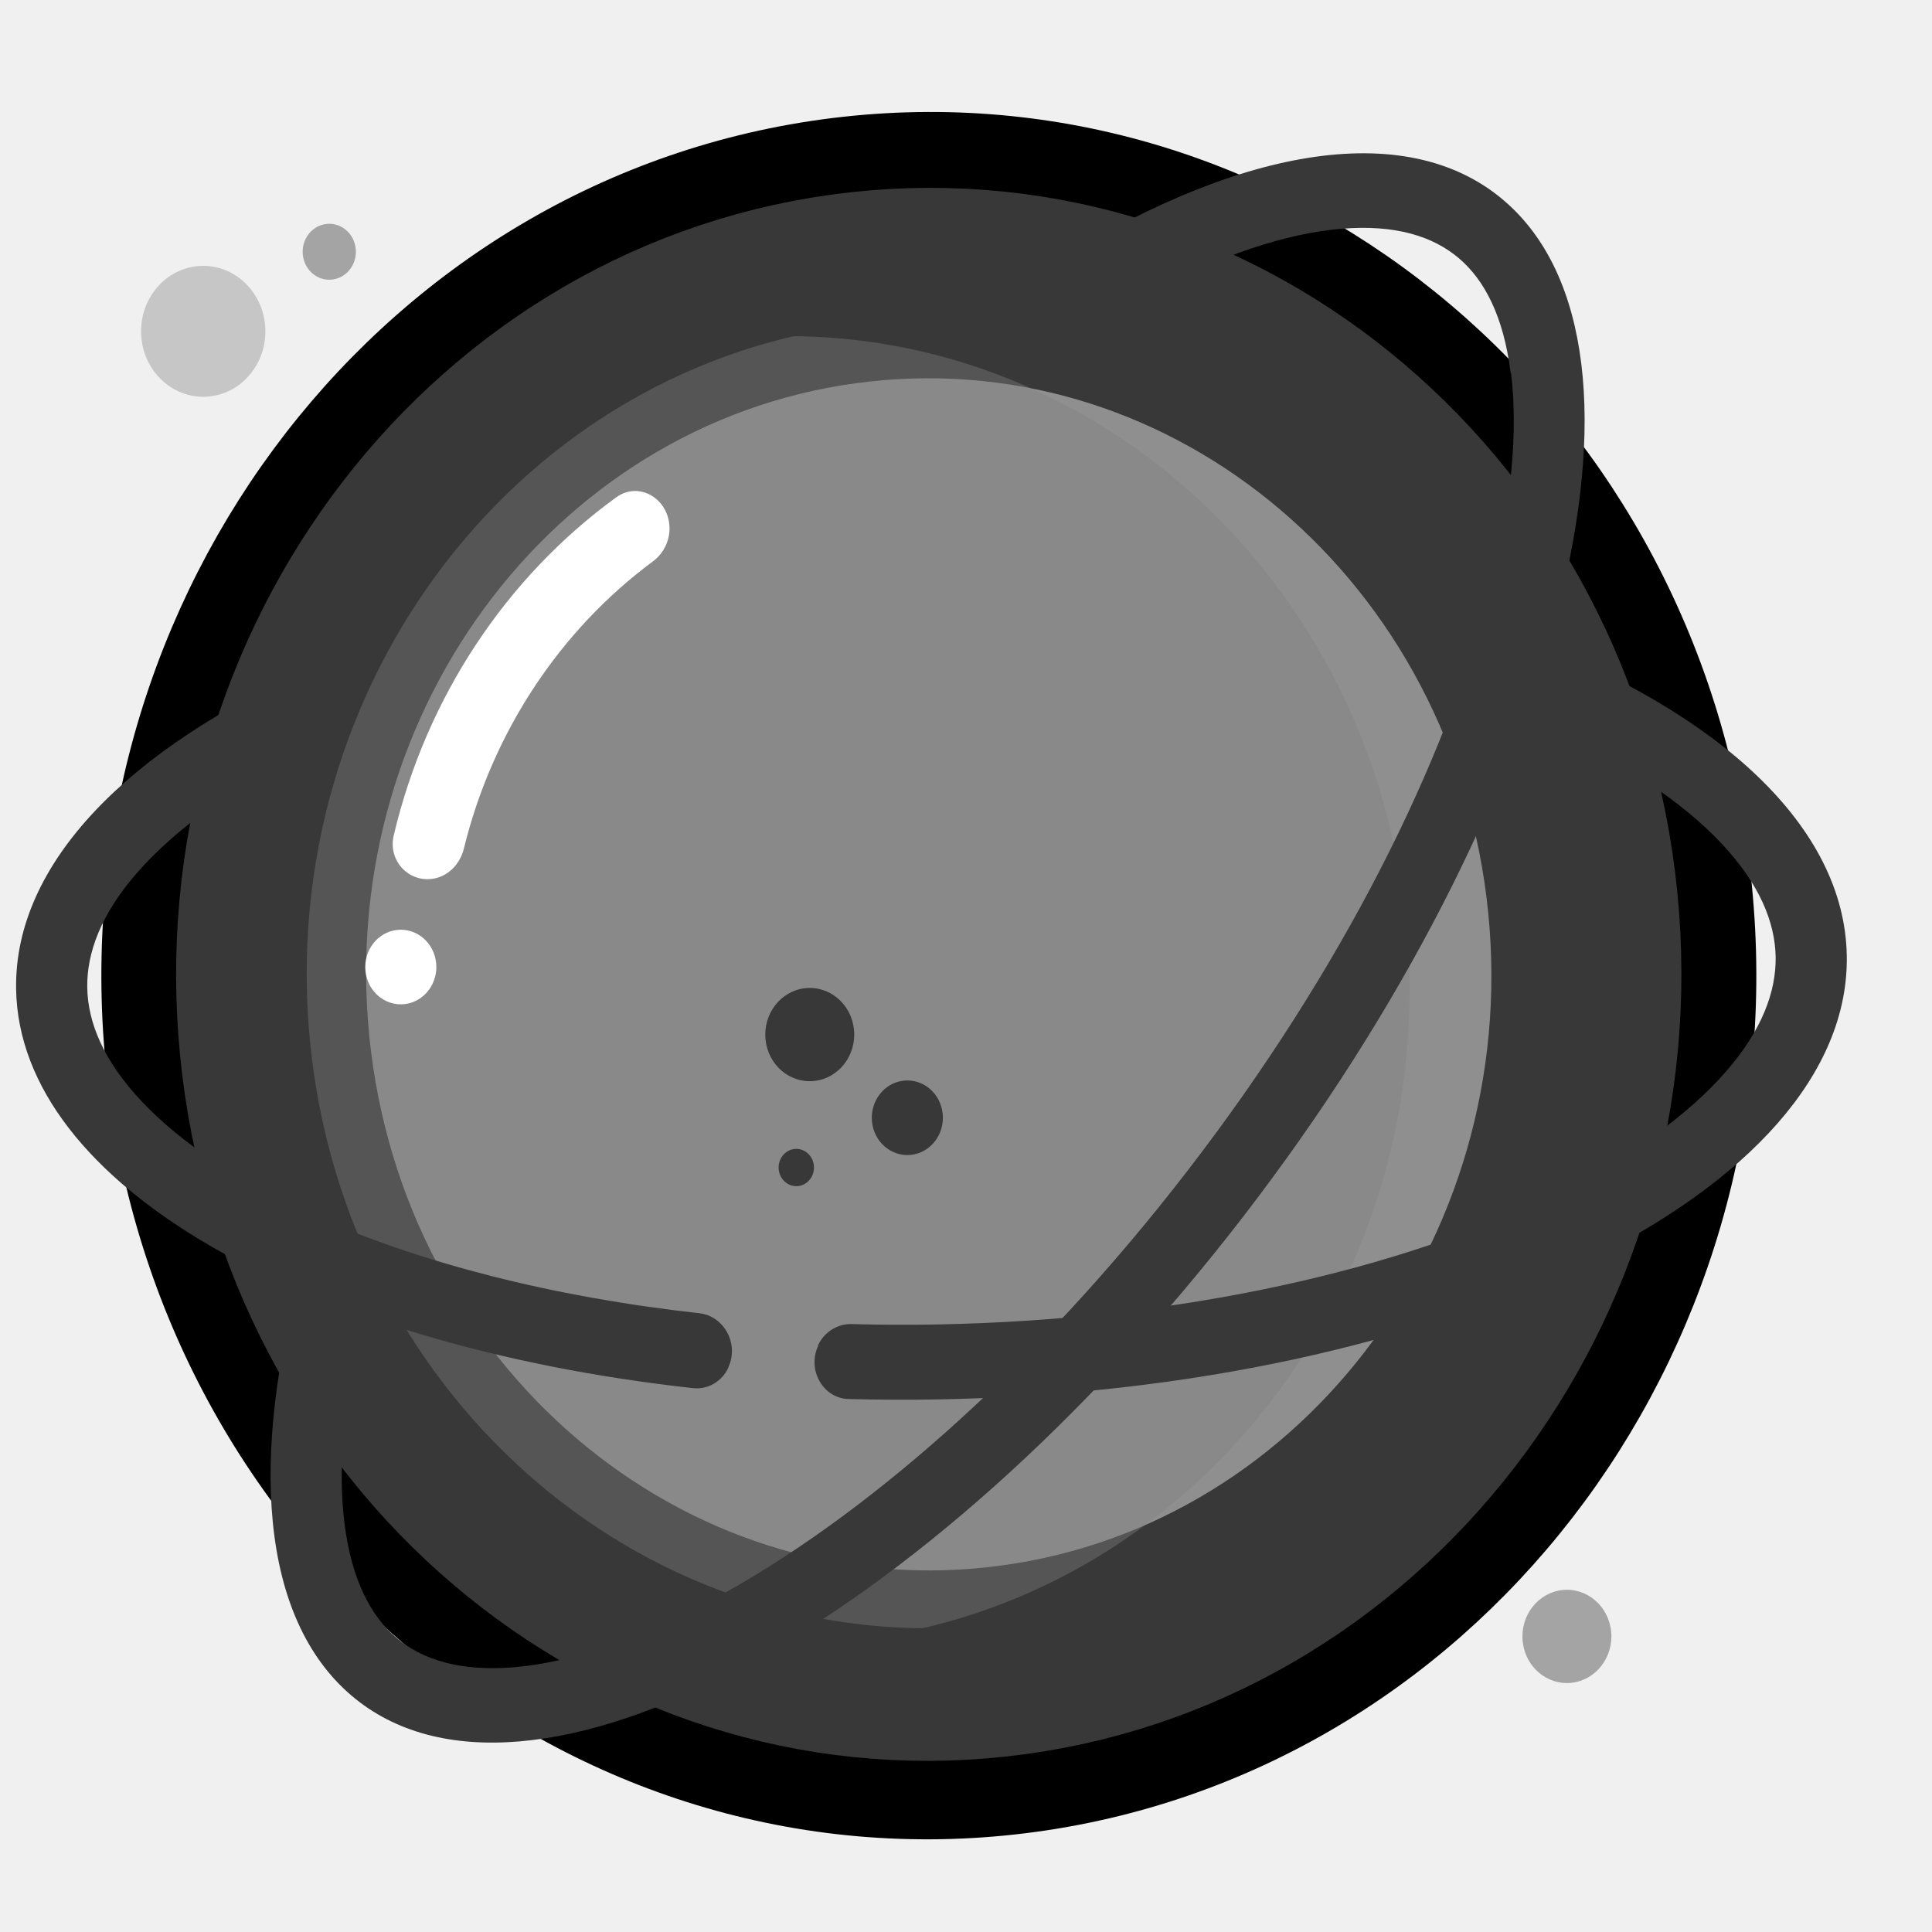
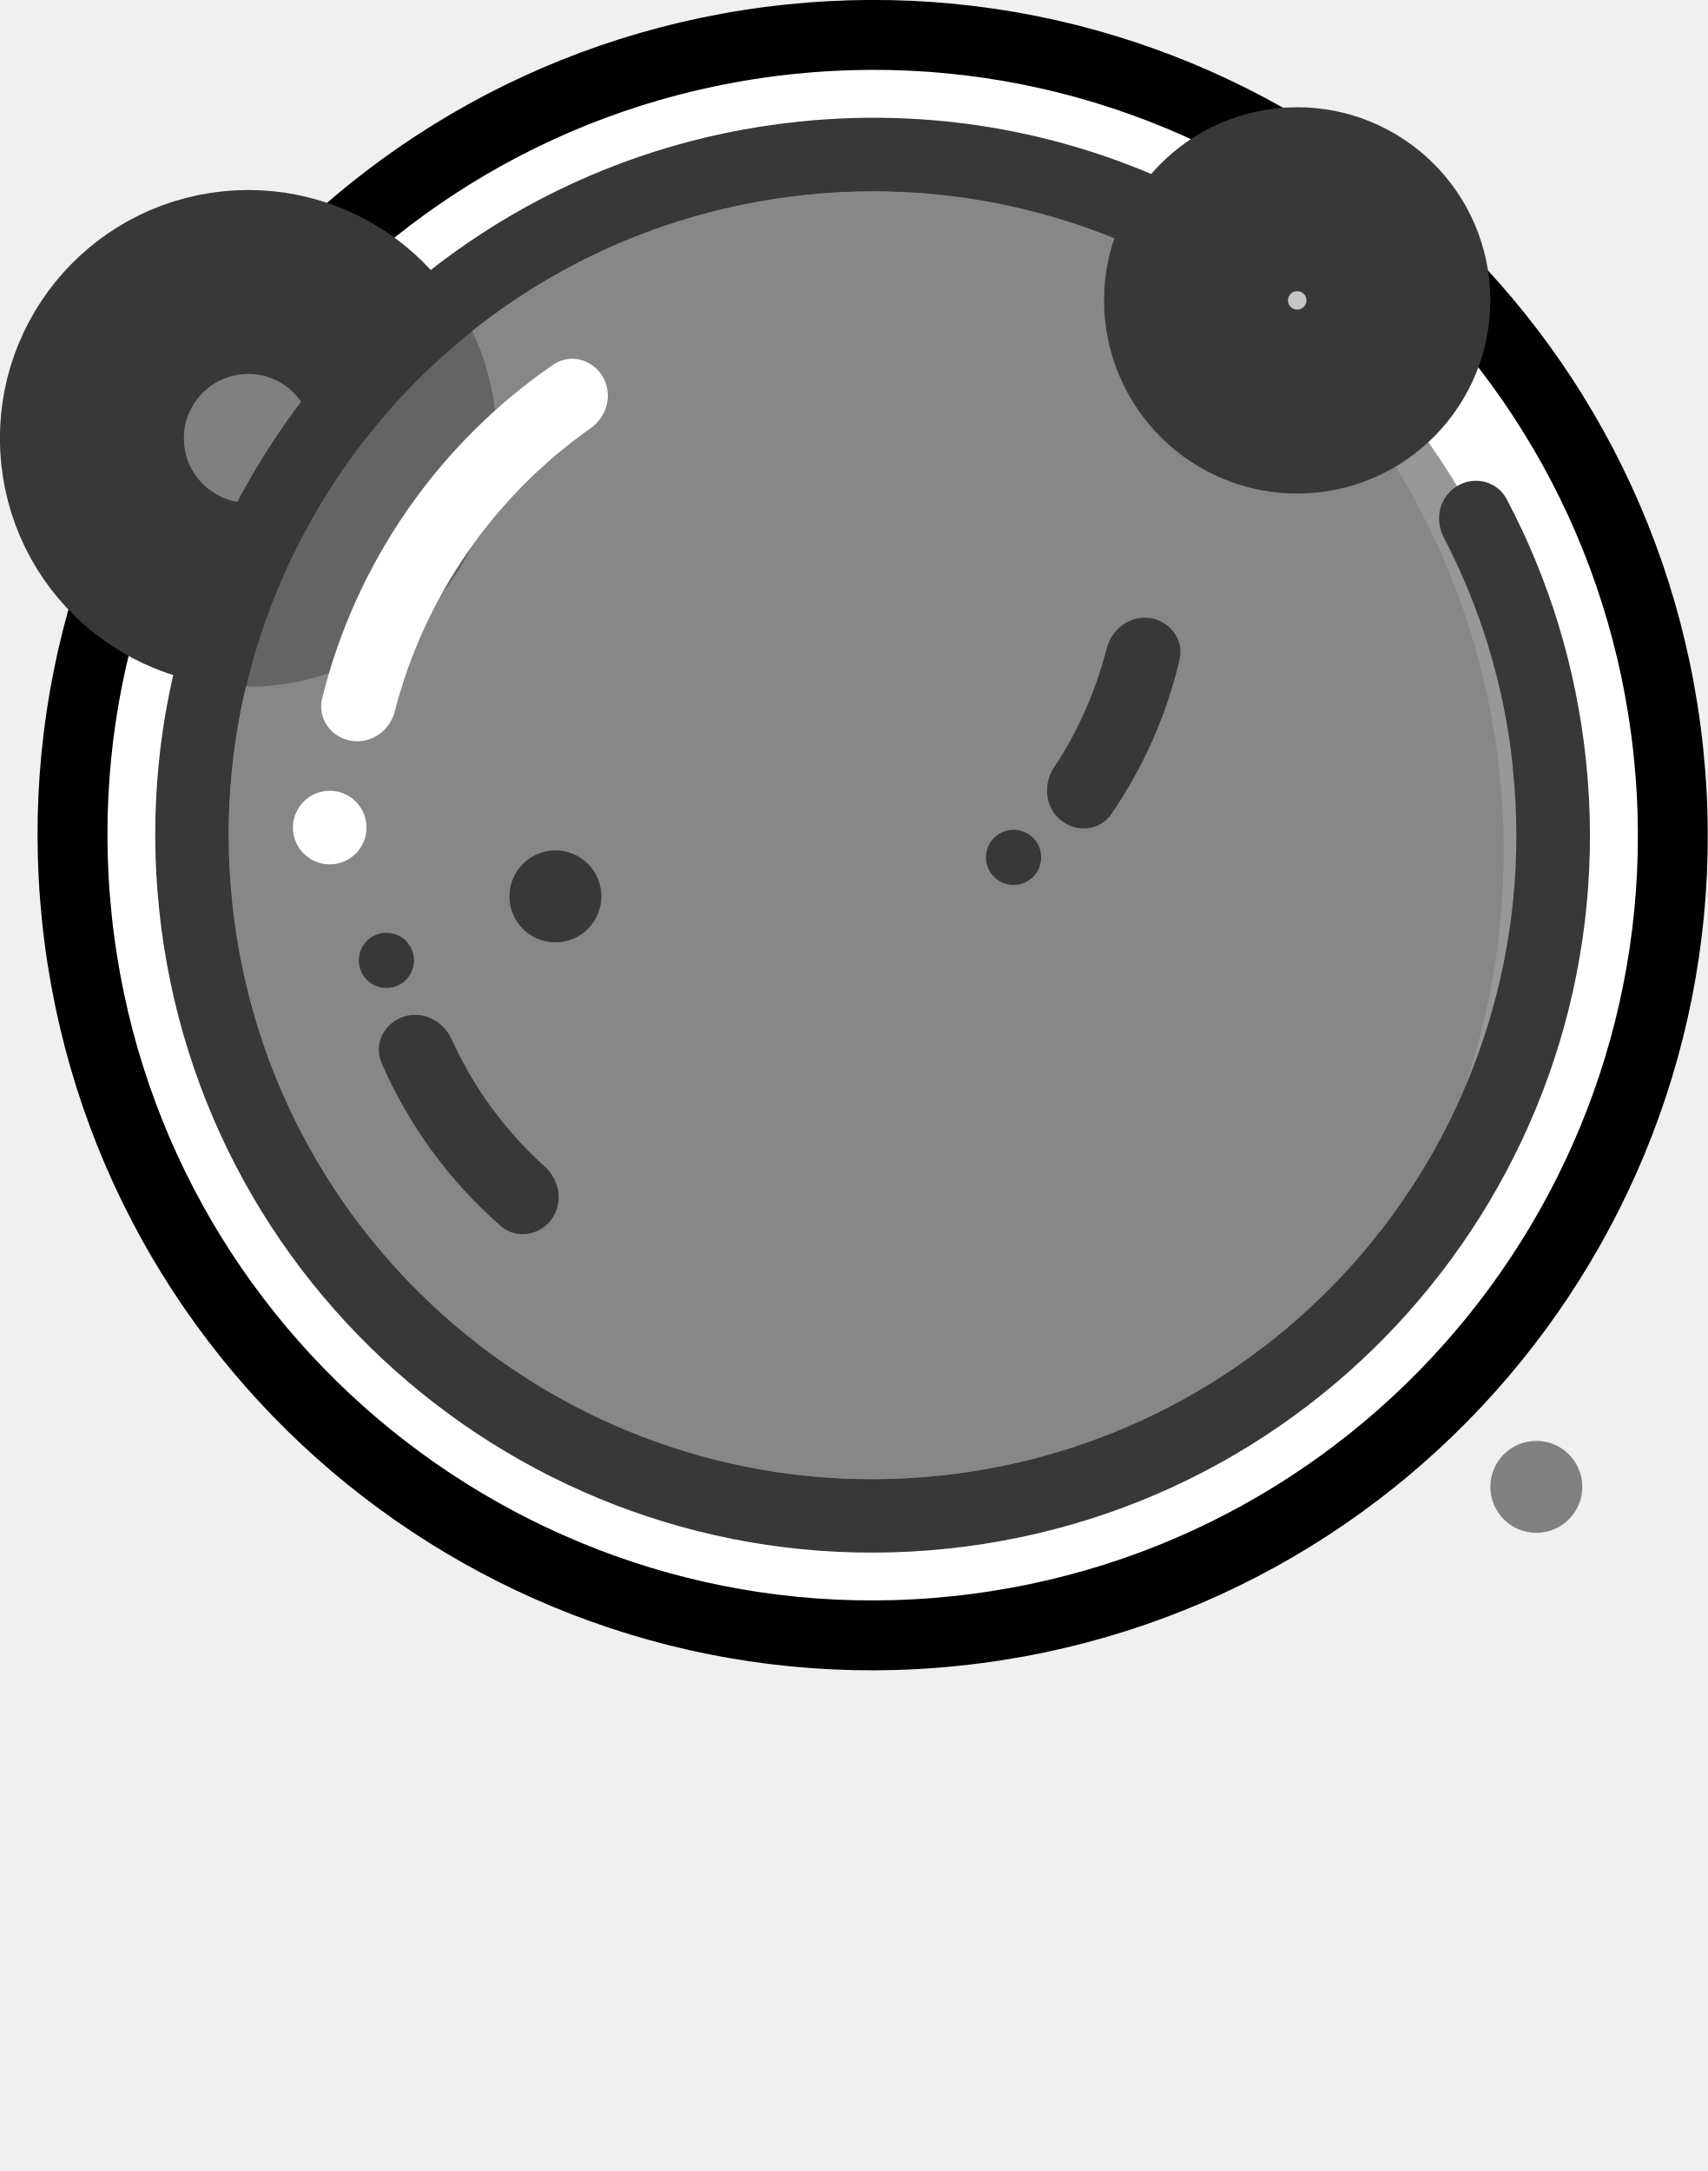
- <svg xmlns="http://www.w3.org/2000/svg" style="transform: translateY(4px) scale(0.96)" width="42.997mm" height="42.997mm" viewBox="0 0 12.899 12.899" version="1.1" id="svg2089">
+ <svg xmlns="http://www.w3.org/2000/svg" width="40.942mm" height="52.043mm" viewBox="0 4 12.283 15.613" version="1.1" id="svg2089">
  <defs id="defs2086">
    <mask id="mask0_849_2598" maskUnits="userSpaceOnUse" x="3" y="14" width="8" height="8">
      <circle cx="6.661" cy="17.961" r="3.5" transform="rotate(-6,6.66064,17.9606)" fill="#53b4ef" id="circle1207" />
    </mask>
    <mask id="path-11-inside-4_849_2598" fill="#ffffff">
      <path d="m 4.108,18.948 c -0.105,0.036 -0.161,0.15 -0.117,0.251 0.148,0.34 0.369,0.642 0.648,0.886 0.083,0.073 0.209,0.053 0.275,-0.035 C 4.98,19.961 4.961,19.836 4.878,19.762 4.663,19.568 4.49,19.332 4.371,19.068 4.325,18.968 4.212,18.912 4.108,18.948 Z" id="path1216" />
    </mask>
    <mask id="path-12-inside-5_849_2598" fill="#ffffff">
      <path d="M 7.684,17.879 C 7.77,17.949 7.897,17.936 7.959,17.845 8.133,17.591 8.259,17.307 8.329,17.007 8.355,16.9 8.279,16.797 8.17,16.78 8.061,16.764 7.96,16.839 7.933,16.946 7.874,17.176 7.778,17.395 7.647,17.592 7.586,17.684 7.598,17.81 7.684,17.879 Z" id="path1221" />
    </mask>
    <mask id="mask0_849_2598-5" maskUnits="userSpaceOnUse" x="3" y="14" width="8" height="8">
      <circle cx="6.661" cy="17.961" r="3.5" transform="rotate(-6,6.66064,17.9606)" fill="#53b4ef" id="circle1207-6" />
    </mask>
    <mask id="path-11-inside-4_849_2598-2" fill="#ffffff">
      <path d="m 4.108,18.948 c -0.105,0.036 -0.161,0.15 -0.117,0.251 0.148,0.34 0.369,0.642 0.648,0.886 0.083,0.073 0.209,0.053 0.275,-0.035 C 4.98,19.961 4.961,19.836 4.878,19.762 4.663,19.568 4.49,19.332 4.371,19.068 4.325,18.968 4.212,18.912 4.108,18.948 Z" id="path1216-9" />
    </mask>
    <mask id="path-12-inside-5_849_2598-1" fill="#ffffff">
      <path d="M 7.684,17.879 C 7.77,17.949 7.897,17.936 7.959,17.845 8.133,17.591 8.259,17.307 8.329,17.007 8.355,16.9 8.279,16.797 8.17,16.78 8.061,16.764 7.96,16.839 7.933,16.946 7.874,17.176 7.778,17.395 7.647,17.592 7.586,17.684 7.598,17.81 7.684,17.879 Z" id="path1221-2" />
    </mask>
-     <mask id="mask1_849_2598" maskUnits="userSpaceOnUse" x="18" y="8" width="15" height="15">
-       <circle cx="25.742" cy="15.955" r="7" transform="rotate(-6,25.7422,15.9551)" fill="#b341ff" id="circle1248" />
-     </mask>
  </defs>
-   <g id="layer1" transform="translate(-50.75674,-29.7158)">
+   <g id="layer1" transform="translate(-50.93013,-26.15892)">
    <g style="mix-blend-mode:luminosity" id="g1242" transform="matrix(1.322917,0,0,1.322917,48.39493,12.40512)">
+       <circle cx="4.747" cy="18.558" transform="rotate(-6)" fill="#ffffff" fill-opacity="0.3" id="circle1184" style="display:inline;fill:#ffffff;fill-opacity:1;stroke:currentColor;stroke-width:0.38;stroke-linecap:butt;stroke-miterlimit:4;stroke-dasharray:none;stroke-dashoffset:4;stroke-opacity:1;paint-order:normal" r="4.35" />
      <mask id="path-2-inside-1_849_2598" fill="#ffffff">
        <path d="m 7.076,13.379 c 0.01,-0.11 -0.071,-0.208 -0.182,-0.213 -1.133,-0.055 -2.25,0.293 -3.151,0.983 -0.088,0.067 -0.099,0.194 -0.028,0.279 0.071,0.085 0.197,0.096 0.285,0.029 0.819,-0.622 1.831,-0.938 2.859,-0.891 0.11,0.005 0.208,-0.076 0.218,-0.186 z" id="path1186" />
      </mask>
      <mask id="path-3-inside-2_849_2598" fill="#ffffff">
        <path d="m 2.011,17.02 c -0.112,-0.022 -0.221,0.05 -0.239,0.162 -0.114,0.714 -0.07,1.445 0.13,2.141 0.2,0.697 0.549,1.34 1.024,1.885 0.075,0.086 0.206,0.089 0.289,0.011 C 3.297,21.142 3.3,21.012 3.226,20.925 2.797,20.428 2.48,19.843 2.299,19.21 2.117,18.578 2.076,17.913 2.177,17.265 2.194,17.152 2.123,17.043 2.011,17.02 Z" id="path1191" />
      </mask>
      <mask id="path-4-inside-3_849_2598" fill="#ffffff">
        <path d="m 8.305,13.665 c 0.04,-0.103 -0.012,-0.219 -0.117,-0.255 -0.148,-0.05 -0.298,-0.092 -0.45,-0.127 -0.108,-0.025 -0.212,0.047 -0.233,0.156 -0.02,0.109 0.051,0.213 0.159,0.238 0.128,0.03 0.255,0.066 0.38,0.107 0.105,0.035 0.22,-0.016 0.26,-0.119 z" id="path1196" />
      </mask>
+       <ellipse cx="6.661" cy="17.961" transform="rotate(-6,6.66072,17.9606)" fill="#1a8cd0" id="circle1201" style="opacity:1;fill:#7599ea;fill-opacity:1" rx="3.7" ry="3.7" />
+       <circle cx="3.266" cy="15.803" r="0.85" transform="rotate(-6,3.26631,15.8035)" fill="#faaf78" stroke="#332d57" strokeWidth="0.4" id="circle1203" style="display:inline;fill:#8b67e5;fill-opacity:1;stroke:#37383a;stroke-opacity:1" />
+       <path fill-rule="evenodd" clip-rule="evenodd" d="m 10.141,17.595 c 0.202,1.923 -1.193,3.645 -3.115,3.847 -1.922,0.202 -3.645,-1.192 -3.847,-3.115 -0.202,-1.922 1.193,-3.645 3.115,-3.847 0.722,-0.076 1.416,0.073 2.012,0.391 0.084,0.045 0.189,0.03 0.254,-0.04 C 8.646,14.738 8.626,14.589 8.515,14.529 7.846,14.167 7.066,13.996 6.253,14.082 c -2.142,0.225 -3.696,2.144 -3.471,4.286 0.225,2.142 2.144,3.696 4.286,3.471 2.142,-0.225 3.696,-2.144 3.471,-4.286 -0.054,-0.512 -0.204,-0.99 -0.431,-1.419 -0.063,-0.119 -0.223,-0.134 -0.314,-0.035 -0.06,0.065 -0.07,0.162 -0.029,0.241 0.198,0.38 0.33,0.802 0.377,1.254 z" fill="#332d57" id="path1205" style="fill:#37383a;fill-opacity:1" />
      <mask id="mask9801" maskUnits="userSpaceOnUse" x="3" y="14" width="8" height="8">
        <circle cx="6.661" cy="17.961" r="3.5" transform="rotate(-6,6.66064,17.9606)" fill="#53b4ef" id="circle9799" />
      </mask>
+       <g mask="url(#mask0_849_2598-5)" id="g1212" style="display:inline">
+         <circle cx="4.172" cy="18.582" transform="rotate(-6)" fill="#53B4EF" id="circle1210" style="fill:#5380e5;fill-opacity:0.996;stroke-width:0.964" r="4" />
+       </g>
+       <path fill-rule="evenodd" clip-rule="evenodd" d="M 5.22,15.55 C 5.204,15.403 5.044,15.32 4.922,15.404 4.302,15.831 3.851,16.476 3.668,17.216 3.636,17.346 3.747,17.463 3.88,17.449 3.969,17.439 4.041,17.373 4.063,17.286 4.224,16.661 4.605,16.116 5.126,15.749 5.191,15.704 5.228,15.628 5.22,15.55 Z" fill="#ffffff" id="path1214" style="display:inline" />
      <mask id="mask9808" fill="#ffffff">
        <path d="m 4.108,18.948 c -0.105,0.036 -0.161,0.15 -0.117,0.251 0.148,0.34 0.369,0.642 0.648,0.886 0.083,0.073 0.209,0.053 0.275,-0.035 C 4.98,19.961 4.961,19.836 4.878,19.762 4.663,19.568 4.49,19.332 4.371,19.068 4.325,18.968 4.212,18.912 4.108,18.948 Z" id="path9806" />
      </mask>
+       <path d="m 4.108,18.948 c -0.105,0.036 -0.161,0.15 -0.117,0.251 0.148,0.34 0.369,0.642 0.648,0.886 0.083,0.073 0.209,0.053 0.275,-0.035 C 4.98,19.961 4.961,19.836 4.878,19.762 4.663,19.568 4.49,19.332 4.371,19.068 4.325,18.968 4.212,18.912 4.108,18.948 Z" stroke="#332d57" strokeWidth="0.8" mask="url(#path-11-inside-4_849_2598-2)" id="path1219" style="display:inline;stroke:#37383a;stroke-opacity:1" />
      <mask id="mask9813" fill="#ffffff">
        <path d="M 7.684,17.879 C 7.77,17.949 7.897,17.936 7.959,17.845 8.133,17.591 8.259,17.307 8.329,17.007 8.355,16.9 8.279,16.797 8.17,16.78 8.061,16.764 7.96,16.839 7.933,16.946 7.874,17.176 7.778,17.395 7.647,17.592 7.586,17.684 7.598,17.81 7.684,17.879 Z" id="path9811" />
      </mask>
-       <ellipse cx="4.845" cy="18.588" transform="matrix(0.9939731,-0.1096246,0.09966435,0.9950211,0,0)" fill="#B341FF" fill-opacity="0.3" id="circle1244" style="opacity:1;stroke:currentColor;stroke-width:0.425;stroke-miterlimit:4;stroke-dasharray:none;stroke-opacity:1;fill: #fff;fill-opacity: 1;" ry="4.325" rx="4.14" />
-       <ellipse cx="4.848" cy="18.582" transform="matrix(0.9939547,-0.109791,0.09951291,0.9950363,0,0)" fill="#8C12DC" stroke="#332D57" strokeWidth="0.383" id="circle1246" style="fill:#997ae8;fill-opacity:1;stroke:#37383a;stroke-opacity:1" rx="3.459" ry="3.632" />
-       <g mask="url(#mask1_849_2598)" id="g1253" transform="matrix(0.4672221,0,0,0.4910247,-5.358932,10.12353)">
-         <circle cx="24.151" cy="16.122" transform="rotate(-6,24.1509,16.1223)" fill="#b341ff" id="circle1251" style="fill:#8b67e5;fill-opacity:1" r="7" />
-       </g>
-       <path fill-rule="evenodd" clip-rule="evenodd" d="m 5.304,15.593 c -0.014,-0.144 -0.164,-0.226 -0.278,-0.144 -0.579,0.42 -1,1.053 -1.171,1.779 -0.03,0.128 0.073,0.242 0.198,0.228 0.083,-0.009 0.15,-0.074 0.171,-0.16 0.15,-0.613 0.506,-1.148 0.993,-1.509 0.06,-0.044 0.095,-0.119 0.087,-0.195 z m 1.667,5.393 -0.002,2.46e-4 0.005,-4.97e-4 z" fill="#ffffff" id="path1255" style="stroke-width:0" />
-       <ellipse cx="2.09" cy="18.239" transform="matrix(0.9939547,-0.109791,0.09951291,0.9950363,0,0)" fill="#ffffff" id="circle1257" style="stroke-width:0" rx="0.187" ry="0.196" />
-       <path fill-rule="evenodd" clip-rule="evenodd" d="M 9.727,14.796 C 9.69,14.498 9.589,14.307 9.455,14.193 9.32,14.078 9.121,14.014 8.836,14.038 c -0.288,0.024 -0.64,0.139 -1.037,0.352 -0.103,0.055 -0.209,0.117 -0.315,0.185 -0.039,0.024 -0.086,0.032 -0.13,0.023 -0.159,-0.036 -0.214,-0.263 -0.075,-0.351 0.989,-0.629 1.891,-0.802 2.411,-0.359 0.917,0.78 0.304,3.172 -1.369,5.343 -1.673,2.171 -3.772,3.298 -4.688,2.518 -0.479,-0.408 -0.54,-1.256 -0.25,-2.283 0.047,-0.165 0.271,-0.163 0.343,-0.008 0.02,0.043 0.024,0.091 0.011,0.136 -0.01,0.036 -0.02,0.072 -0.029,0.108 -0.116,0.452 -0.149,0.838 -0.112,1.139 0.037,0.298 0.138,0.489 0.273,0.604 0.134,0.114 0.333,0.179 0.619,0.155 0.288,-0.024 0.64,-0.139 1.037,-0.352 0.792,-0.425 1.696,-1.21 2.507,-2.263 0.811,-1.053 1.354,-2.145 1.585,-3.048 0.116,-0.452 0.149,-0.838 0.112,-1.139 z" fill="#332D57" id="path1259" style="fill:#37383a;fill-opacity:1;stroke:#bbc3cf;stroke-width:0;stroke-miterlimit:4;stroke-dasharray:none;stroke-opacity:1" />
-       <path fill-rule="evenodd" clip-rule="evenodd" d="m 5.614,20.026 c -0.034,0.072 -0.107,0.115 -0.184,0.107 -2.036,-0.225 -3.543,-1.067 -3.56,-2.098 -0.011,-0.662 0.594,-1.268 1.564,-1.697 0.149,-0.066 0.29,0.111 0.227,0.267 -0.018,0.045 -0.053,0.082 -0.096,0.101 -0.053,0.024 -0.104,0.047 -0.154,0.072 -0.404,0.197 -0.706,0.419 -0.902,0.642 -0.194,0.221 -0.268,0.426 -0.265,0.607 0.003,0.182 0.084,0.383 0.285,0.597 0.203,0.216 0.513,0.426 0.923,0.608 0.543,0.241 1.232,0.421 2.01,0.507 0.13,0.015 0.21,0.161 0.152,0.285 z m 0.472,-0.119 c 0.033,-0.07 0.102,-0.113 0.176,-0.111 0.148,0.004 0.298,0.005 0.451,0.002 1.289,-0.024 2.434,-0.289 3.24,-0.683 0.404,-0.197 0.706,-0.419 0.902,-0.642 0.194,-0.221 0.268,-0.426 0.265,-0.607 -0.003,-0.182 -0.084,-0.383 -0.285,-0.597 -0.203,-0.216 -0.513,-0.426 -0.923,-0.608 -0.046,-0.021 -0.093,-0.04 -0.14,-0.06 -0.076,-0.031 -0.137,-0.091 -0.173,-0.167 -0.063,-0.135 0.055,-0.297 0.19,-0.246 1.033,0.393 1.694,0.991 1.705,1.672 0.021,1.239 -2.117,2.283 -4.774,2.332 -0.16,0.003 -0.318,0.002 -0.474,-0.002 -0.135,-0.004 -0.219,-0.154 -0.159,-0.281 z" fill="#332D57" id="path1261" style="fill:#37383a;fill-opacity:1;stroke:#bbc3cf;stroke-width:0;stroke-miterlimit:4;stroke-dasharray:none;stroke-opacity:1" />
-       <ellipse cx="1.389" cy="14.803" transform="matrix(0.9939547,-0.109791,0.09951291,0.9950363,0,0)" fill="#F7931B" id="circle1263" style="fill:#fbc82b;fill-opacity:1;stroke-width:0" rx="0.327" ry="0.344" />
-       <ellipse cx="2.09" cy="14.46" transform="matrix(0.9939547,-0.109791,0.09951291,0.9950363,0,0)" fill="#FECD64" id="circle1265" style="fill:#f7931b;fill-opacity:1;stroke-width:0" rx="0.14" ry="0.147" />
-       <ellipse cx="7.84" cy="22.41" transform="matrix(0.9939547,-0.109791,0.09951291,0.9950363,0,0)" fill="#f7931b" id="circle1267" style="stroke-width:0" rx="0.234" ry="0.245" />
-       <ellipse cx="-19.319" cy="4.661" transform="matrix(-0.0995129,-0.9950363,0.9939547,-0.109791,0,0)" fill="#332D57" id="circle1273" style="fill:#37383a;fill-opacity:1;stroke-width:0" rx="0.196" ry="0.187" />
-       <ellipse cx="-18.828" cy="4.194" transform="matrix(-0.0995129,-0.9950363,0.9939547,-0.109791,0,0)" fill="#332D57" id="circle1275" style="fill:#37383a;fill-opacity:1;stroke-width:0" rx="0.245" ry="0.234" />
-       <ellipse cx="-19.515" cy="4.054" transform="matrix(-0.0995129,-0.9950363,0.9939547,-0.109791,0,0)" fill="#332D57" id="circle1277" style="fill:#37383a;fill-opacity:1;stroke-width:0" rx="0.098" ry="0.093" />
+       <path d="M 7.684,17.879 C 7.77,17.949 7.897,17.936 7.959,17.845 8.133,17.591 8.259,17.307 8.329,17.007 8.355,16.9 8.279,16.797 8.17,16.78 8.061,16.764 7.96,16.839 7.933,16.946 7.874,17.176 7.778,17.395 7.647,17.592 7.586,17.684 7.598,17.81 7.684,17.879 Z" stroke="#332d57" strokeWidth="0.8" mask="url(#path-12-inside-5_849_2598-1)" id="path1224" style="stroke:#37383a;stroke-opacity:1" />
+       <circle cx="3.709" cy="17.919" r="0.2" transform="rotate(-6,3.70858,17.9188)" fill="#ffffff" id="circle1226" />
+       <circle cx="4.017" cy="18.641" r="0.15" transform="rotate(-6,4.0174,18.6406)" fill="#332d57" id="circle1228" style="fill:#37383a;fill-opacity:1" />
+       <circle cx="7.427" cy="18.081" r="0.15" transform="rotate(-6,7.42706,18.081)" fill="#332d57" id="circle1230" style="fill:#37383a;fill-opacity:1" />
+       <circle cx="4.936" cy="18.293" r="0.25" transform="rotate(-6,4.9359,18.2927)" fill="#332d57" id="circle1232" style="fill:#37383a;fill-opacity:1" />
+       <circle cx="10.269" cy="21.503" r="0.25" transform="rotate(-6,10.2694,21.5026)" fill="#faaf78" id="circle1234" style="fill:#8b67e5;fill-opacity:1" />
+       <circle cx="8.969" cy="15.053" r="0.55" transform="rotate(-6,8.96931,15.0534)" fill="#b8deff" stroke="#332d57" strokeWidth="0.4" id="circle1238" style="fill:#fbc82b;fill-opacity:1;stroke:#37383a;stroke-opacity:1" />
    </g>
  </g>
</svg>
